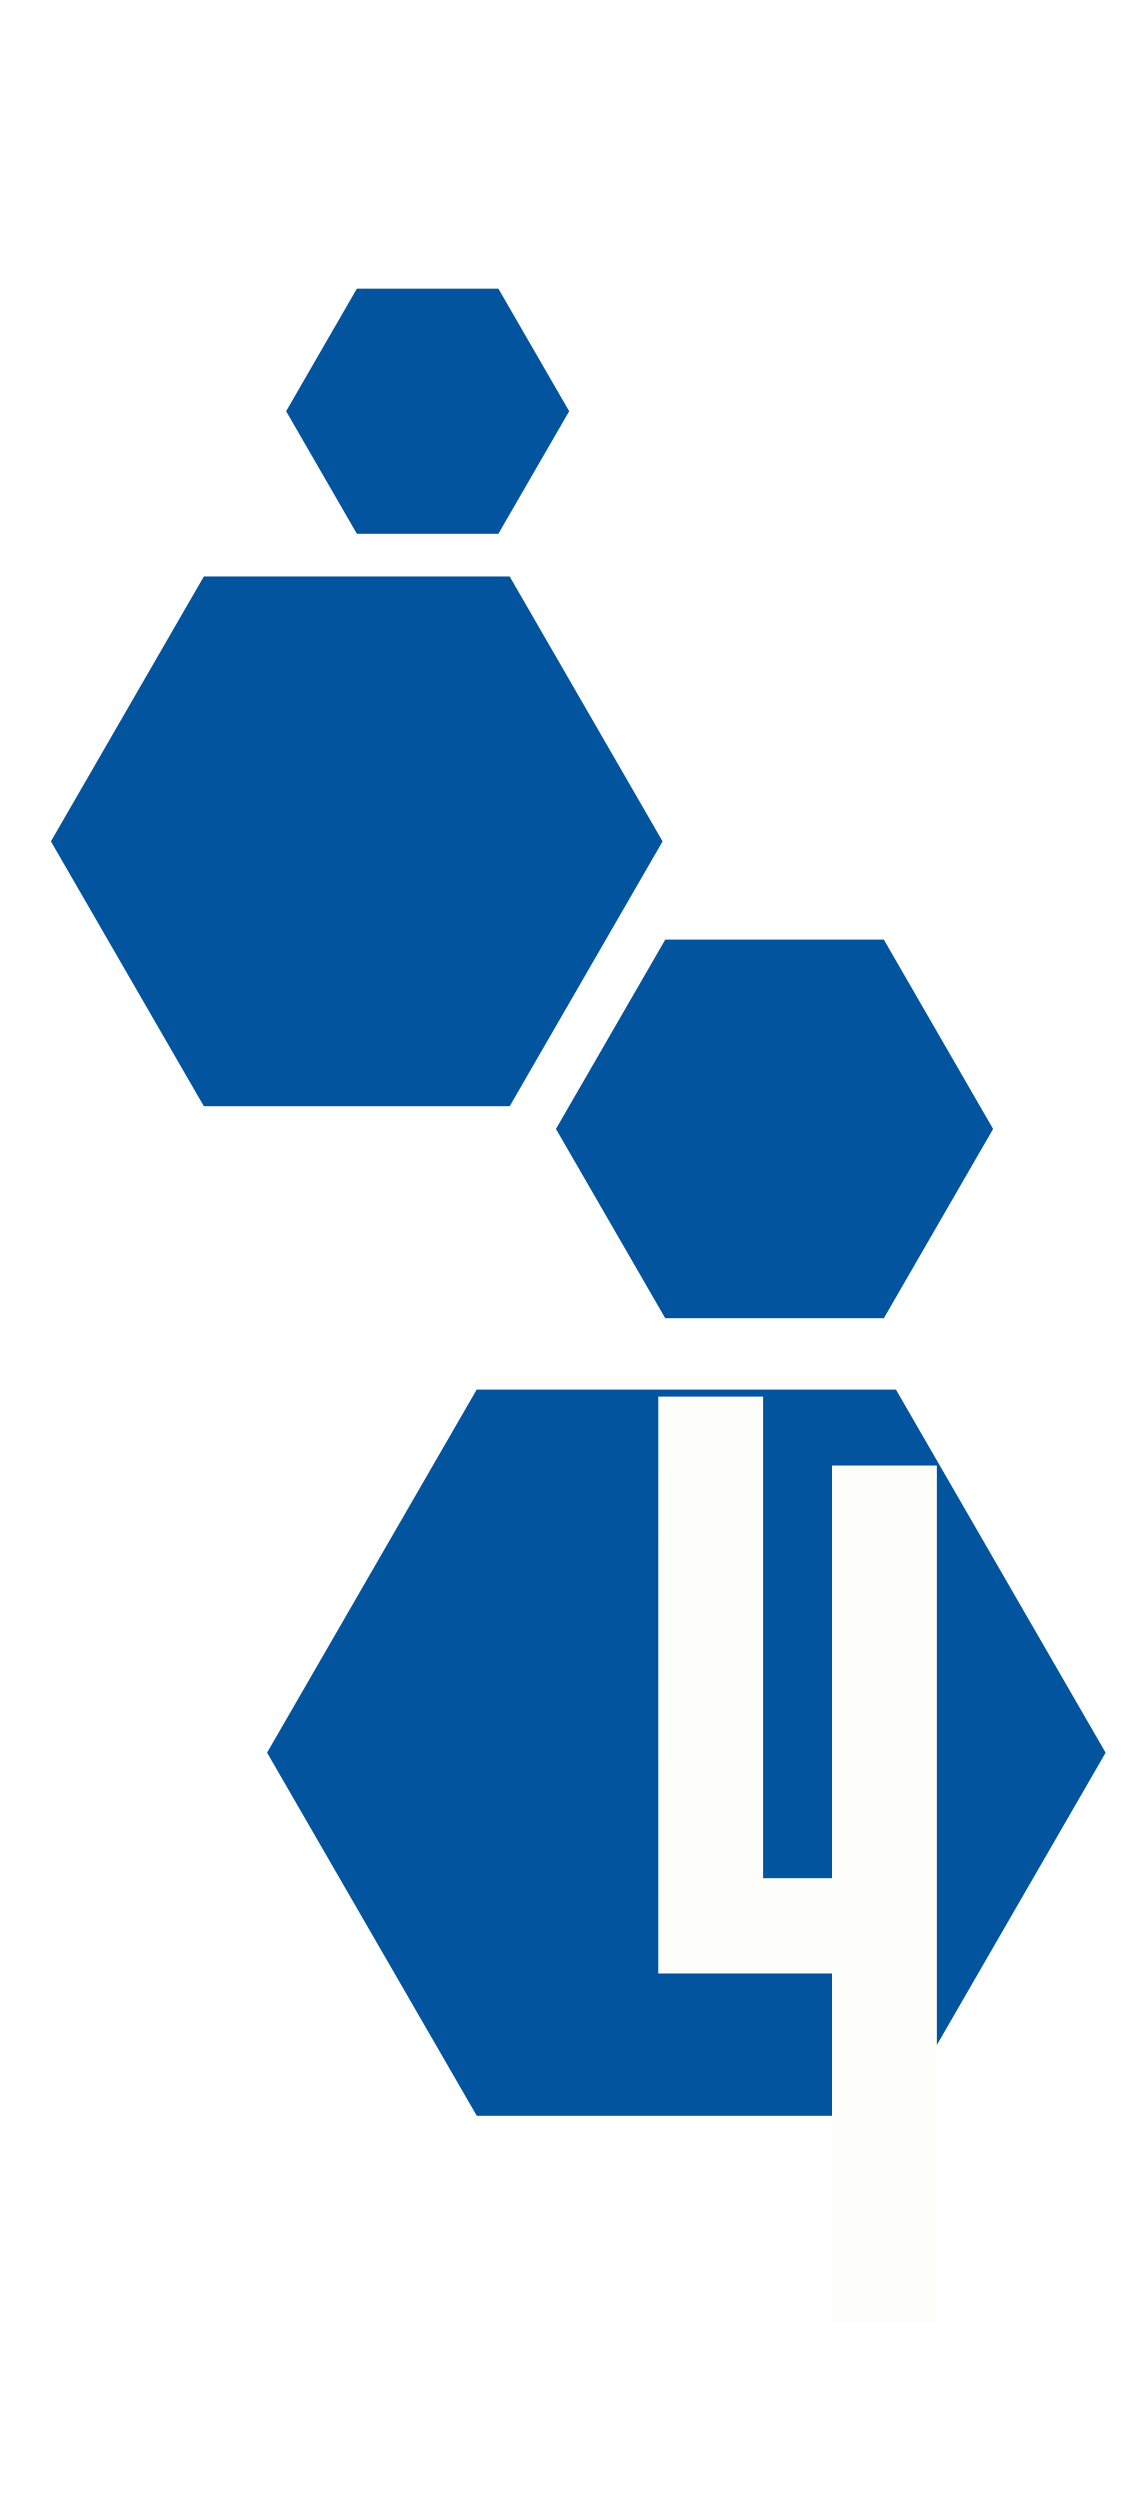
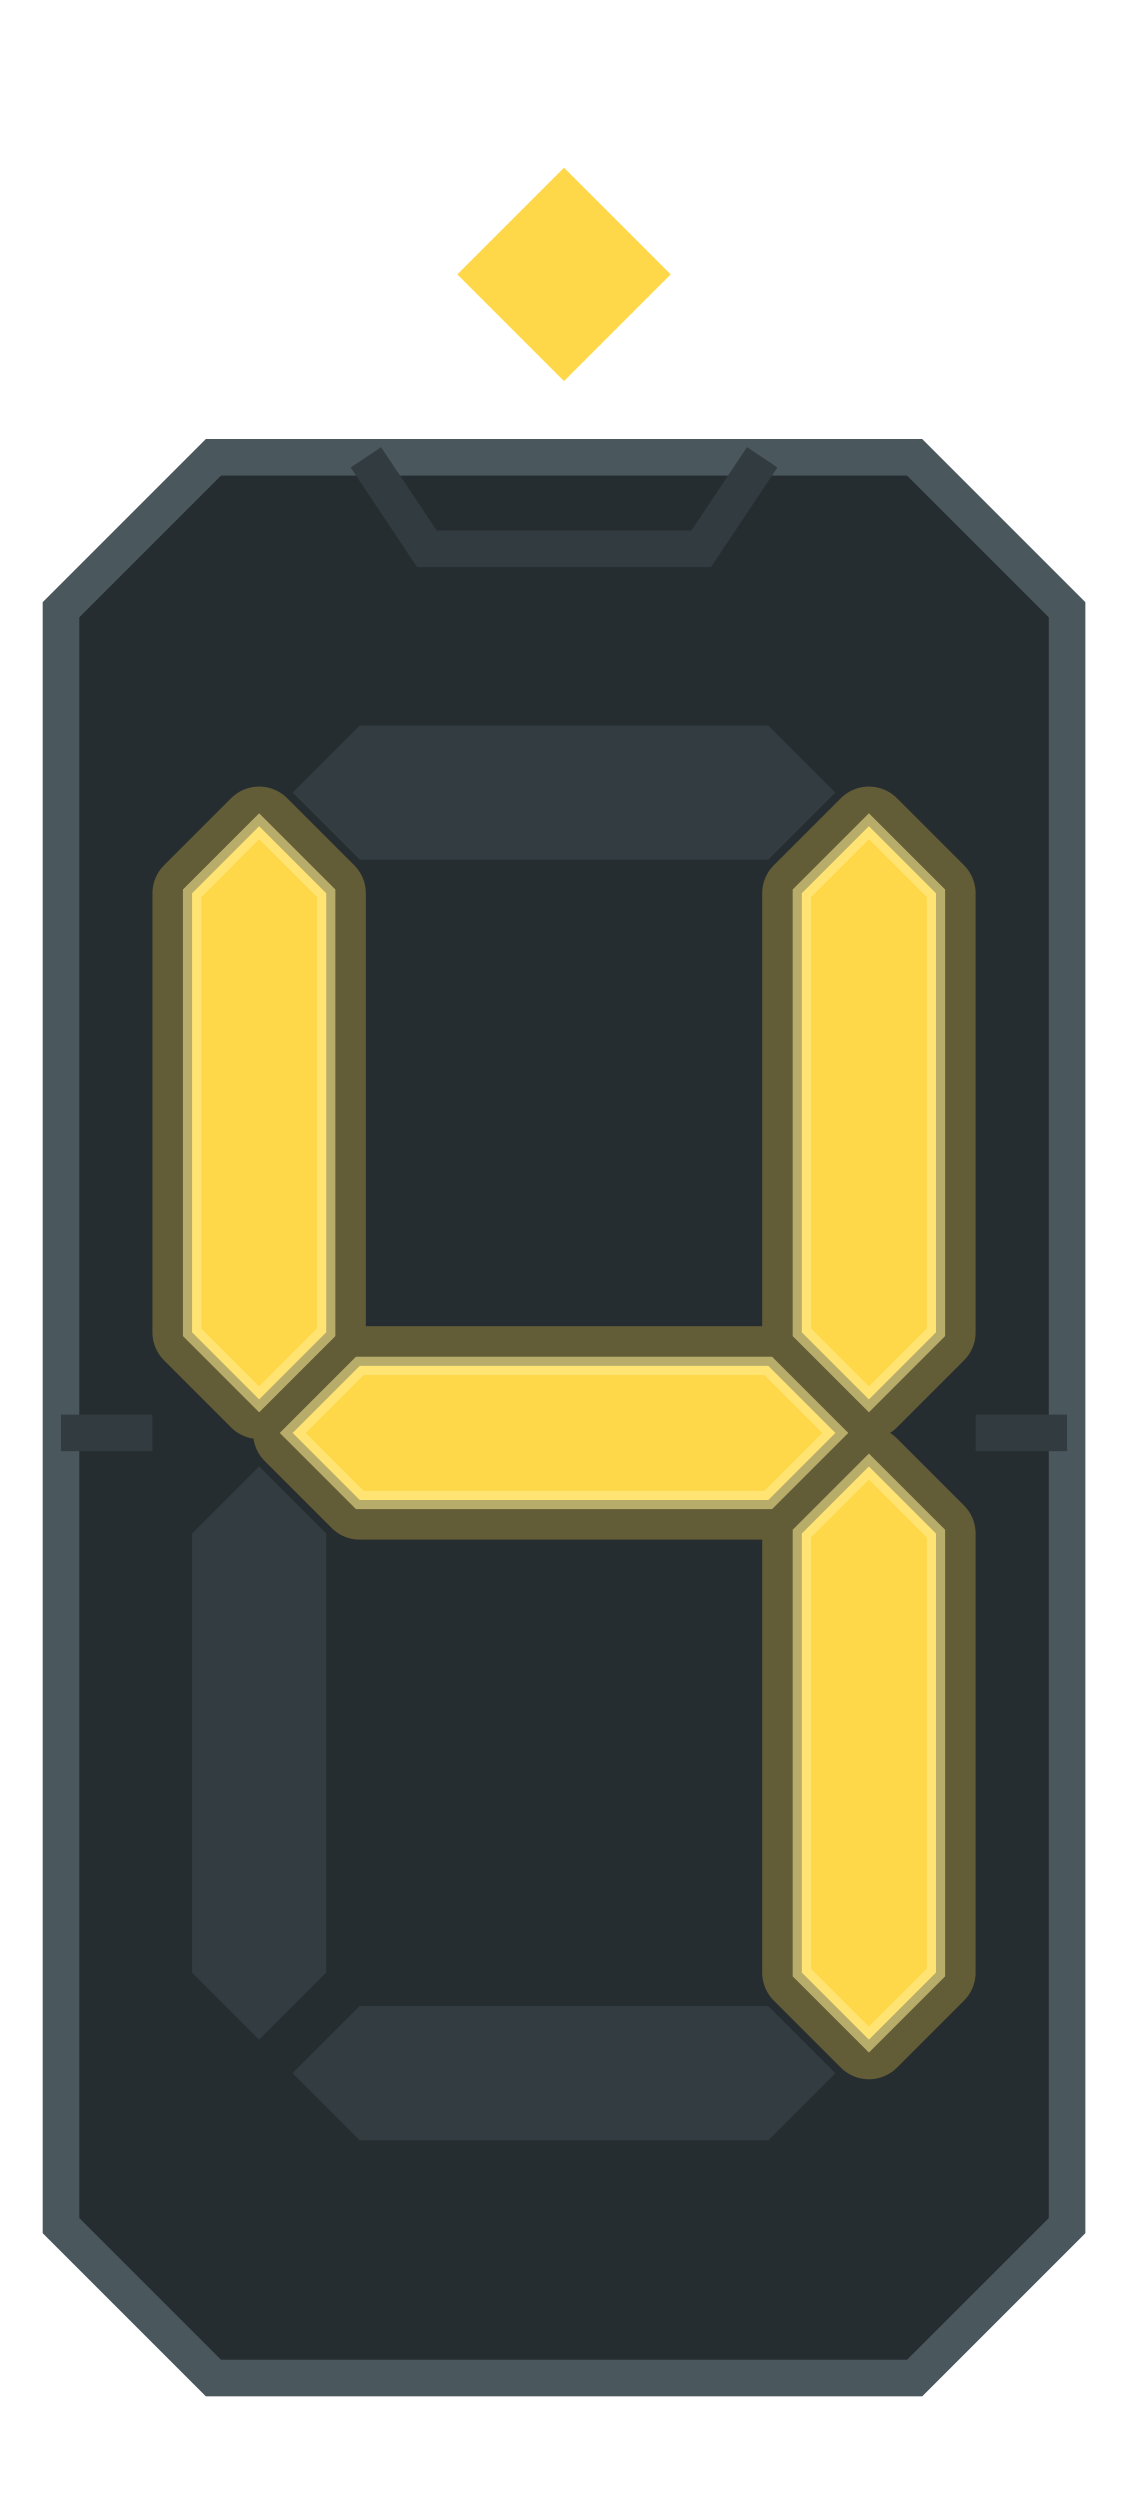
- <svg xmlns="http://www.w3.org/2000/svg" width="37" height="82">
-   <path fill="#01549d" d="m16.347 9.468 2.322 4.02-2.322 4.02h-4.642l-2.32-4.02 2.32-4.02Zm.37 9.44 5.016 8.689-5.015 8.687H6.686L1.67 27.597l5.016-8.688ZM28.99 30.82l3.584 6.21-3.584 6.208h-7.17l-3.585-6.209 3.585-6.209zm.398 14.76 6.876 11.908-6.876 11.91h-13.75L8.76 57.487l6.875-11.908Z" />
-   <path fill="#fdfefa" d="M21.592 45.809h3.438v15.795h2.26V48.07h3.439V76.19H27.29v-11.46h-5.699z" />
+ <svg xmlns="http://www.w3.org/2000/svg" width="37" height="82" viewBox="0 0 37 82">
+   <path d="M7.00,15.00 30.00,15.00 35.00,20.00 35.00,73.00 30.00,78.00 7.00,78.00 2.00,73.00 2.00,20.00Z" fill="#262d31" stroke="#4a575d" stroke-width="1.2" />
+   <path d="M2,47 H5 M32,47 H35 M12,15 L14,18 H23 L25,15" fill="none" stroke="#323b40" stroke-width="1.2" />
+   <path d="M18.50,5.50 22.00,9.00 18.50,12.50 15.00,9.00Z" fill="#ffd84a" />
+   <path d="M9.60,26.00 11.80,23.80 25.20,23.80 27.40,26.00 25.20,28.20 11.80,28.20Z M9.60,68.00 11.80,65.80 25.20,65.80 27.40,68.00 25.20,70.20 11.80,70.20Z M8.50,48.10 10.70,50.30 10.70,64.70 8.50,66.90 6.30,64.70 6.30,50.30Z" fill="#323c41" />
+   <path d="M8.50,27.10 10.70,29.30 10.70,43.70 8.50,45.90 6.30,43.70 6.30,29.30Z M9.60,47.00 11.80,44.80 25.20,44.80 27.40,47.00 25.20,49.20 11.80,49.20Z M28.50,27.10 30.70,29.30 30.70,43.70 28.50,45.90 26.30,43.70 26.30,29.30Z M28.50,48.10 30.70,50.30 30.70,64.70 28.50,66.90 26.30,64.70 26.30,50.30Z" fill="none" stroke="#ffd84a" stroke-opacity="0.28" stroke-width="2.6" stroke-linejoin="round" />
+   <path d="M8.50,27.10 10.70,29.30 10.70,43.70 8.50,45.90 6.30,43.70 6.30,29.30Z M9.60,47.00 11.80,44.80 25.20,44.80 27.40,47.00 25.20,49.20 11.80,49.20Z M28.50,27.10 30.70,29.30 30.70,43.70 28.50,45.90 26.30,43.70 26.30,29.30Z M28.50,48.10 30.70,50.30 30.70,64.70 28.50,66.90 26.30,64.70 26.30,50.30Z" fill="#ffd84a" />
+   <path d="M8.50,27.10 10.70,29.30 10.70,43.70 8.50,45.90 6.30,43.70 6.30,29.30Z M9.60,47.00 11.80,44.80 25.20,44.80 27.40,47.00 25.20,49.20 11.80,49.20Z M28.50,27.10 30.70,29.30 30.70,43.70 28.50,45.90 26.30,43.70 26.30,29.30Z M28.50,48.10 30.70,50.30 30.70,64.70 28.50,66.90 26.30,64.70 26.30,50.30Z" fill="none" stroke="#ffee95" stroke-opacity="0.55" stroke-width="0.6" />
</svg>
